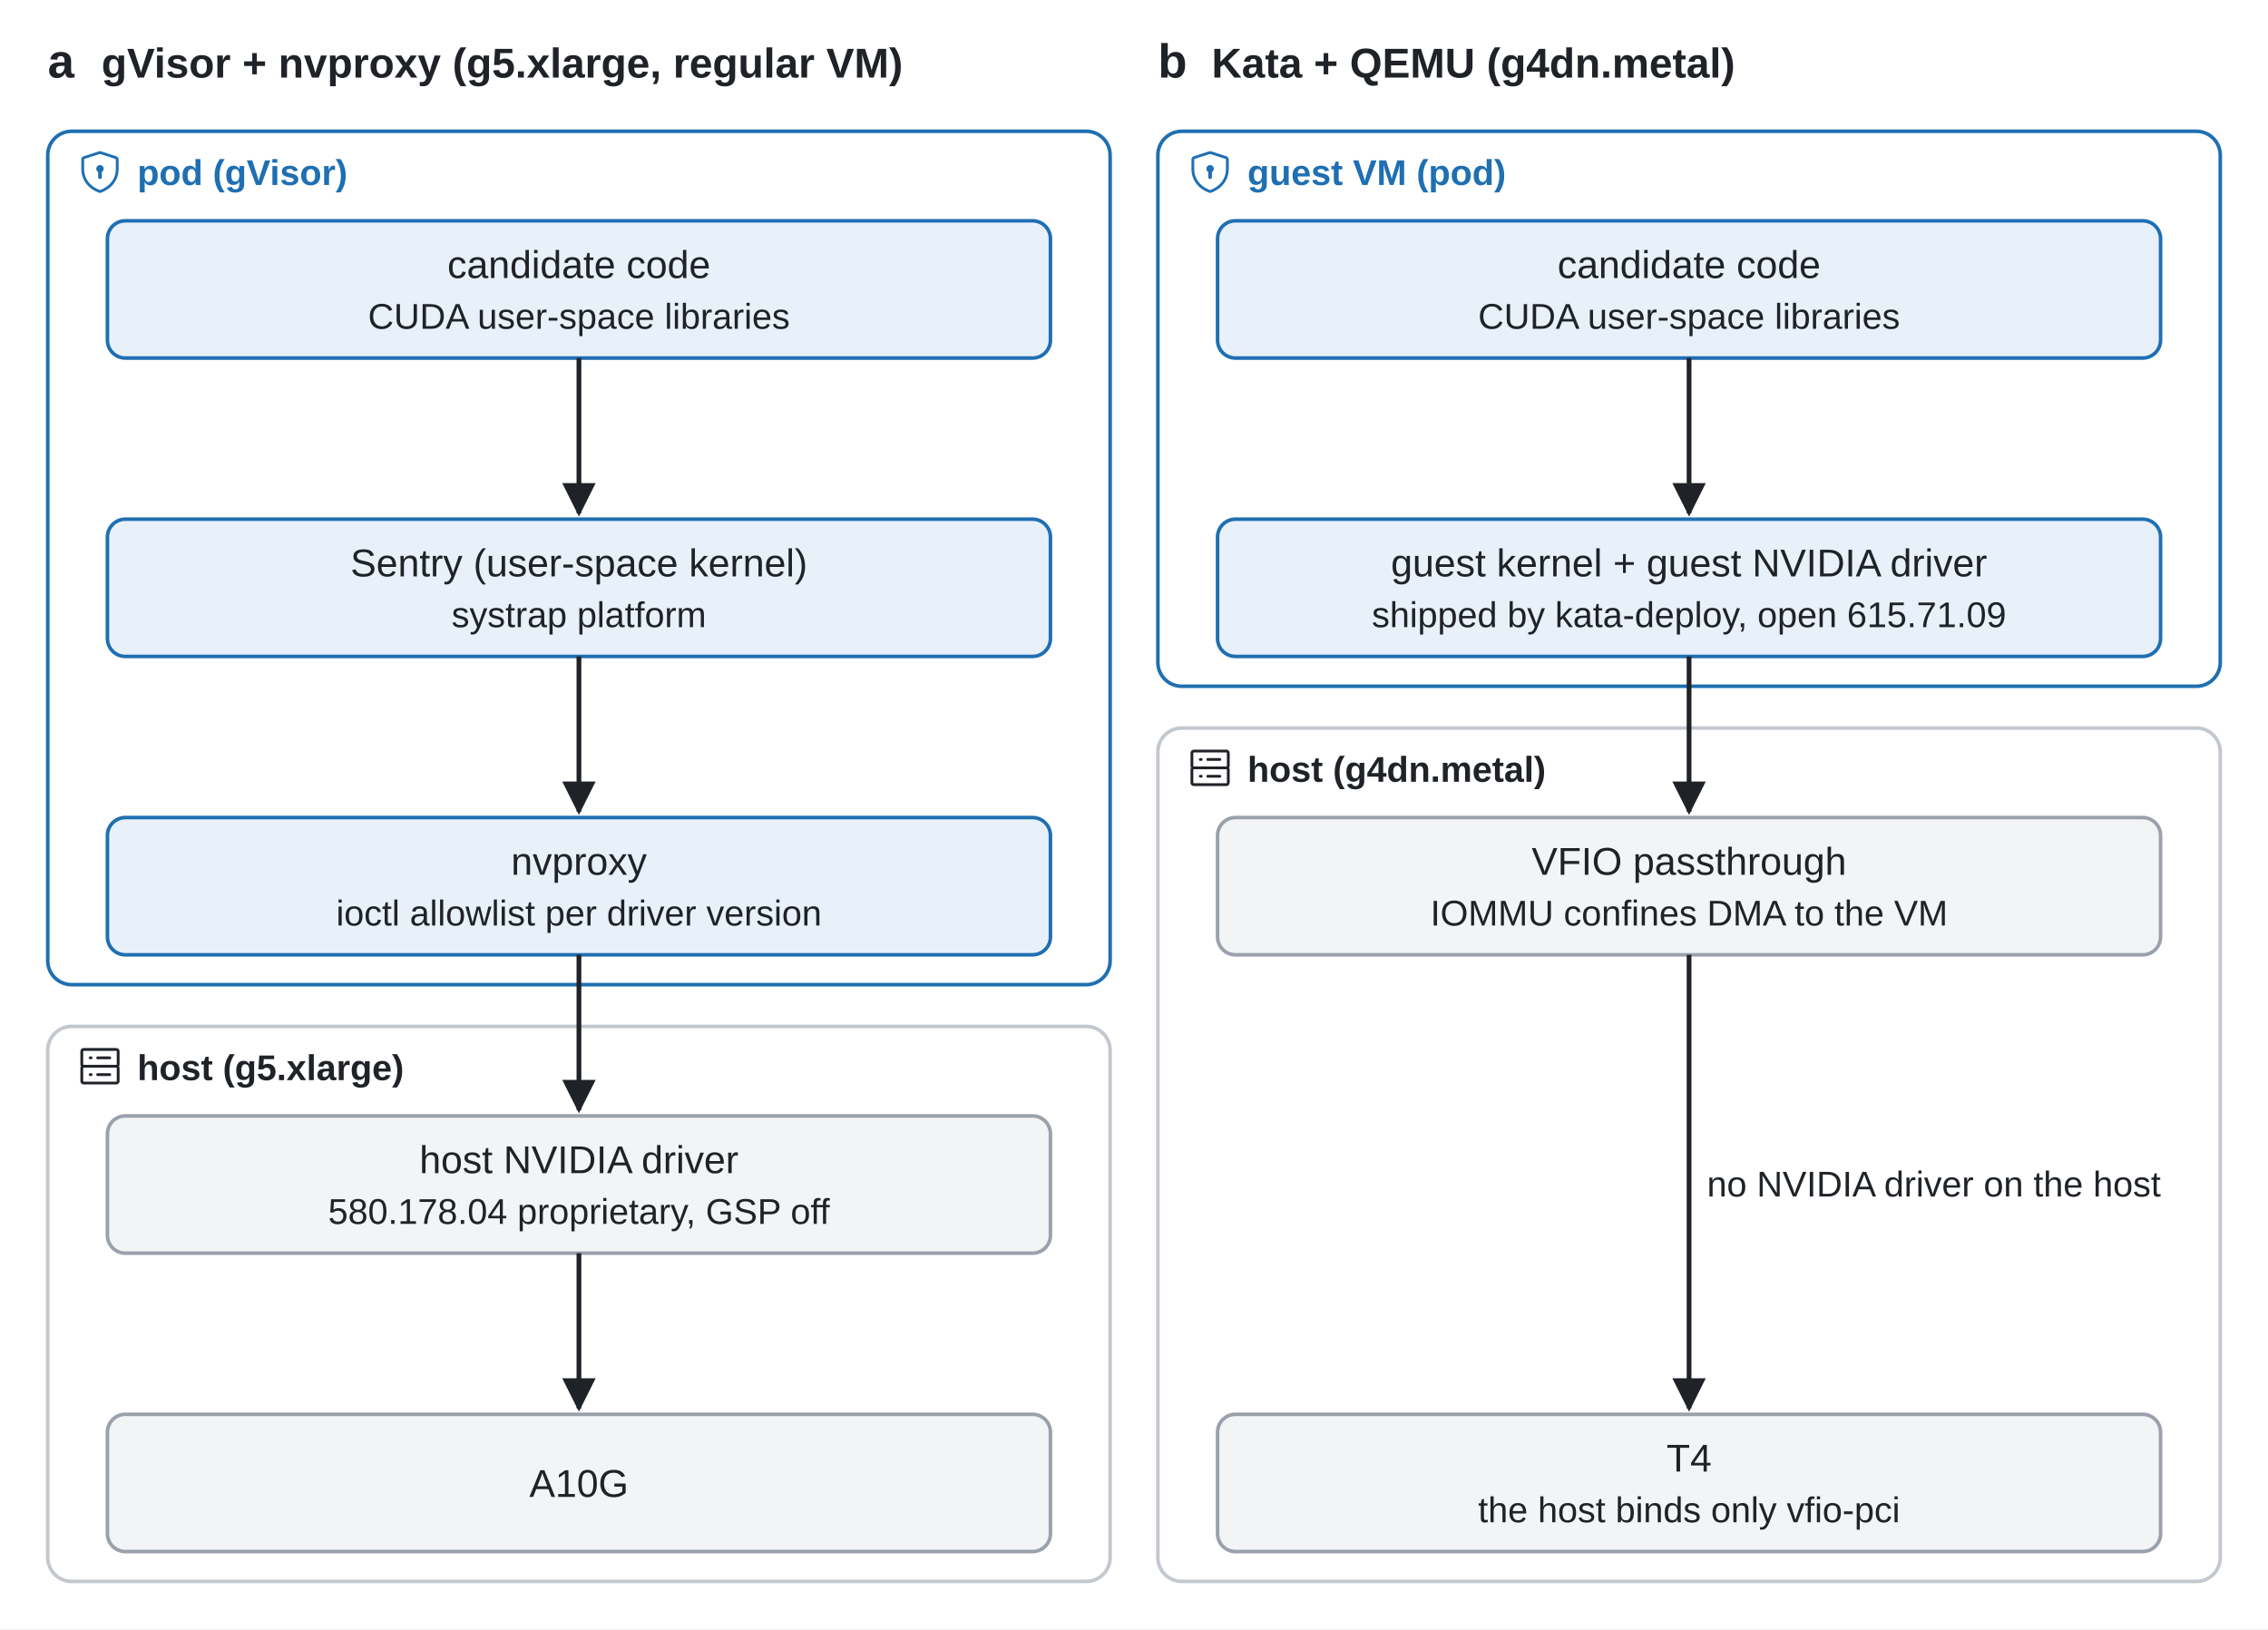
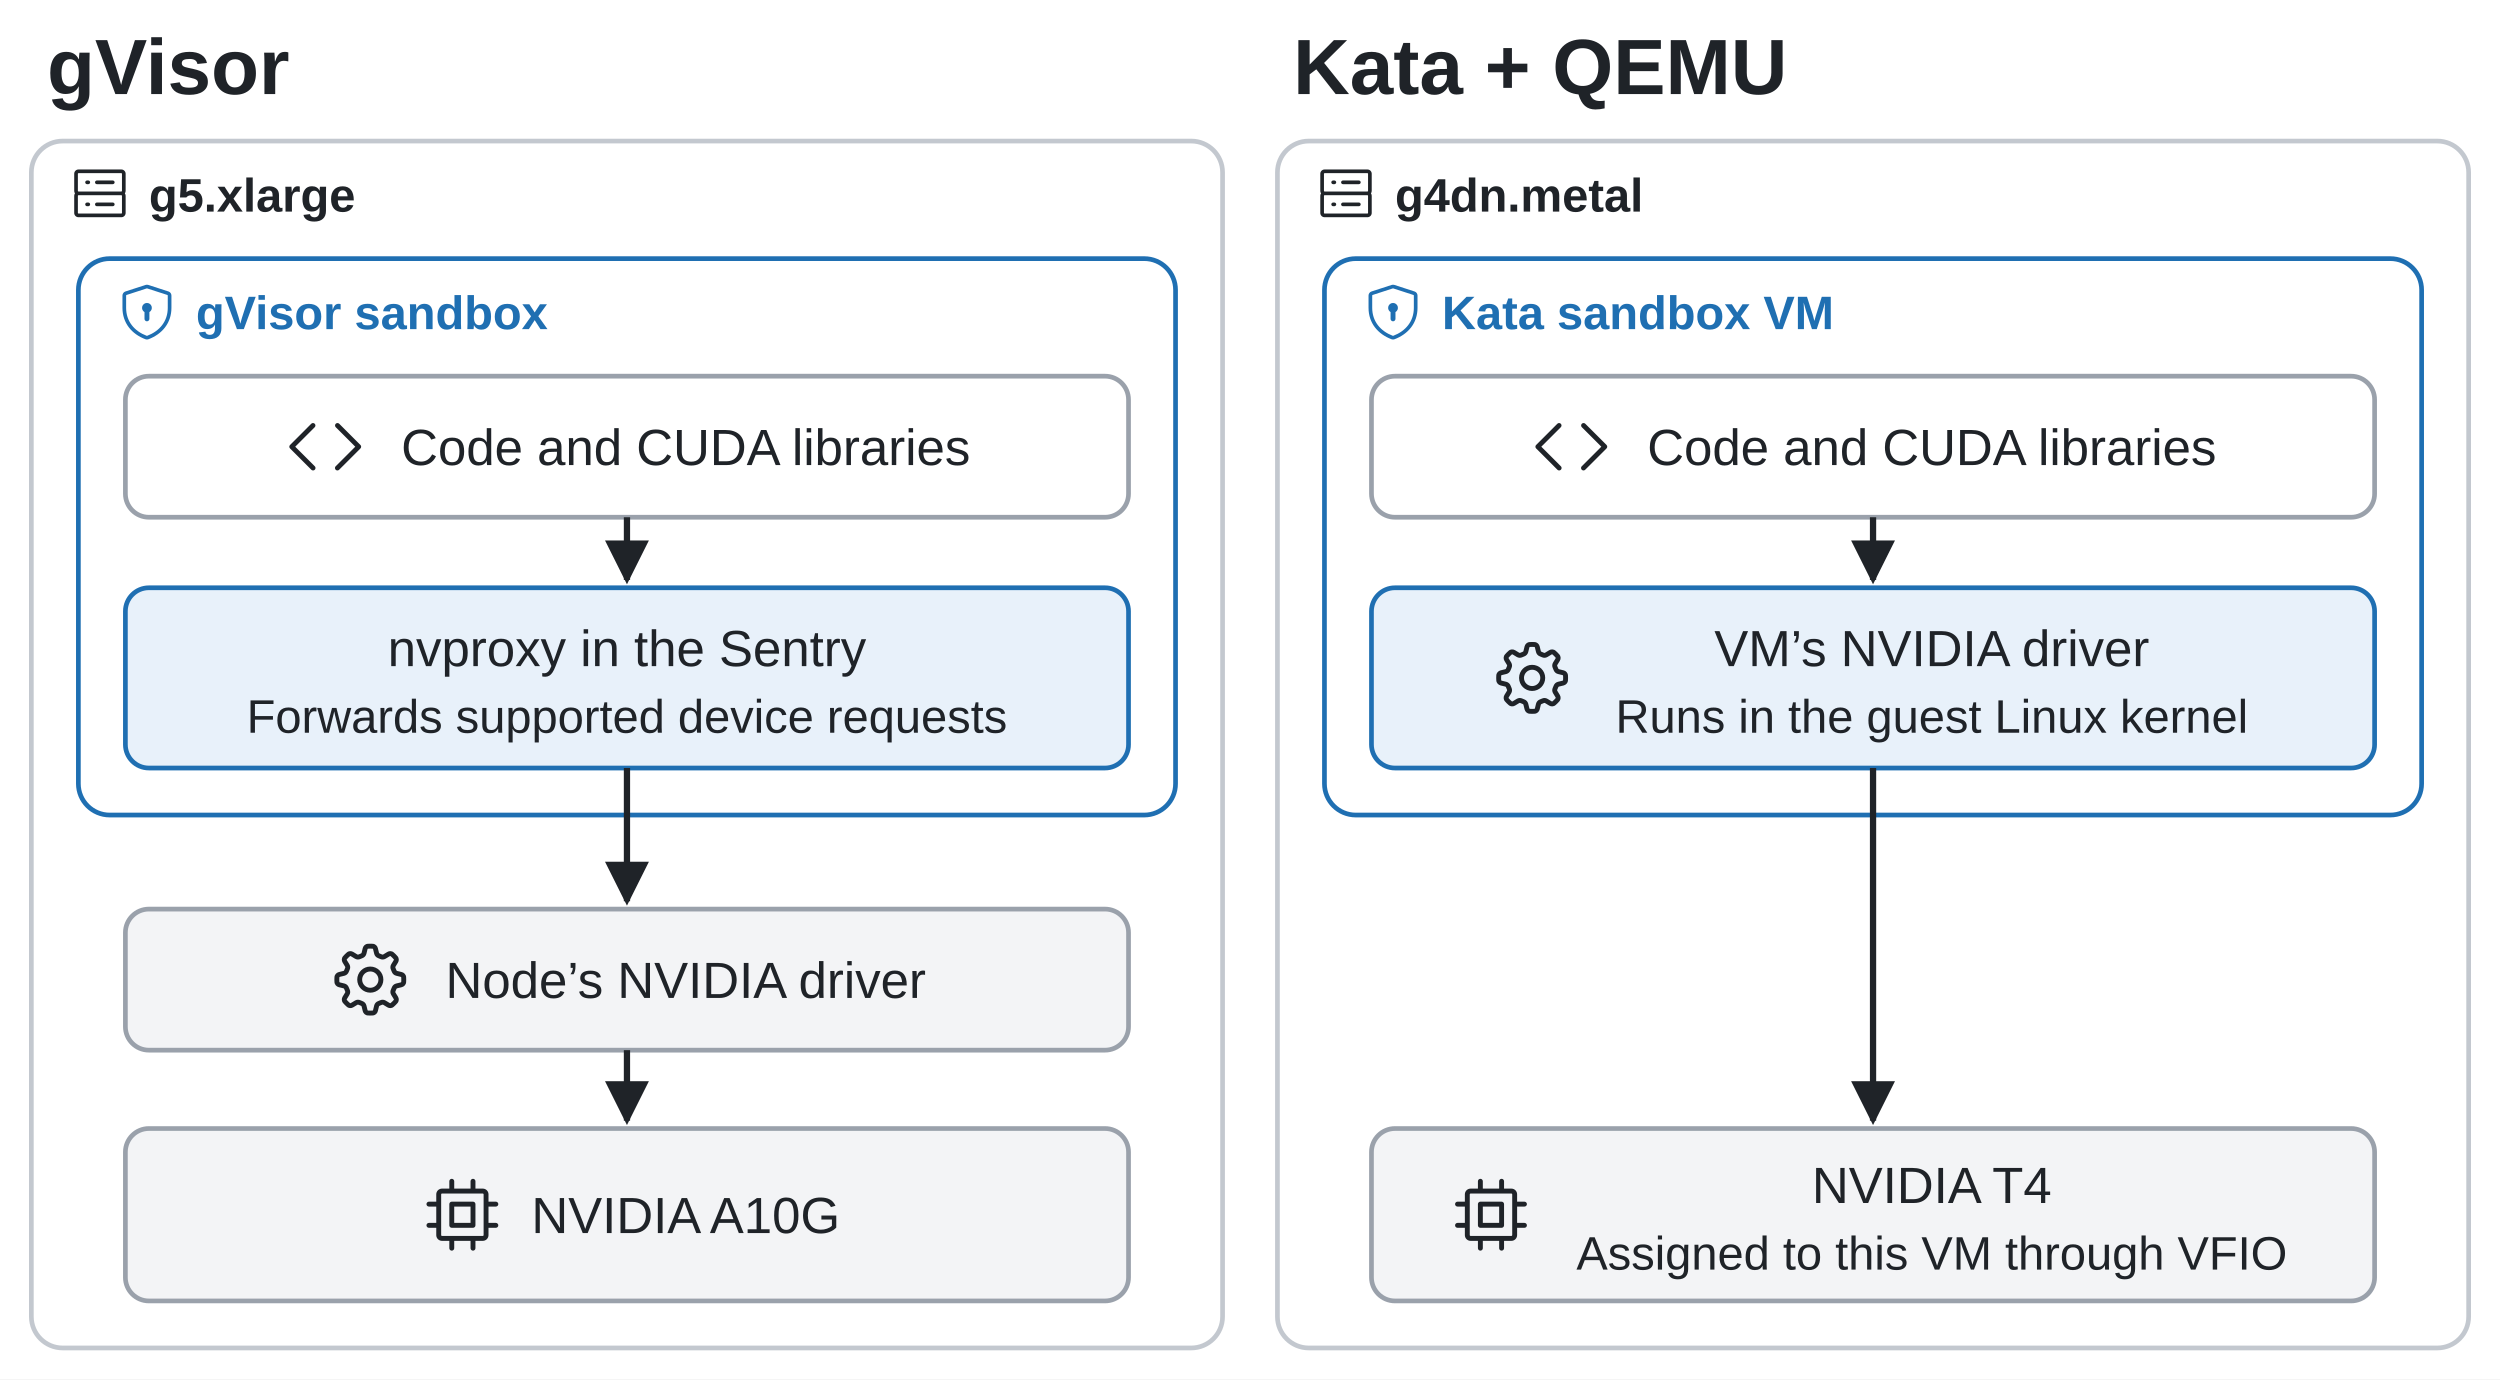
- <svg xmlns="http://www.w3.org/2000/svg" width="760px" height="546px" viewBox="0 0 760 546" font-family="Pretendard, 'Apple SD Gothic Neo', 'Noto Sans KR', 'Malgun Gothic', Arial, sans-serif">
+ <svg xmlns="http://www.w3.org/2000/svg" width="638px" height="352px" viewBox="0 0 638 352" font-family="Pretendard, 'Apple SD Gothic Neo', 'Noto Sans KR', 'Malgun Gothic', Arial, sans-serif">
  <defs>
    <marker id="head-ink" viewBox="0 0 10 10" refX="9" refY="5" markerWidth="7" markerHeight="7" orient="auto-start-reverse">
      <path d="M0,0 L10,5 L0,10 z" fill="#1F2328" />
    </marker>
    <marker id="head-red" viewBox="0 0 10 10" refX="9" refY="5" markerWidth="7" markerHeight="7" orient="auto-start-reverse">
      <path d="M0,0 L10,5 L0,10 z" fill="#C23B32" />
    </marker>
    <marker id="head-accent" viewBox="0 0 10 10" refX="9" refY="5" markerWidth="7" markerHeight="7" orient="auto-start-reverse">
      <path d="M0,0 L10,5 L0,10 z" fill="#1F6FB2" />
    </marker>
    <marker id="head-muted" viewBox="0 0 10 10" refX="9" refY="5" markerWidth="7" markerHeight="7" orient="auto-start-reverse">
      <path d="M0,0 L10,5 L0,10 z" fill="#9AA1AB" />
    </marker>
  </defs>
  <rect width="100%" height="100%" fill="#FFFFFF" />
-   <text x="16" y="26" font-size="16" font-weight="600" fill="#1F2328" text-anchor="start">a</text>
-   <text x="34" y="26" font-size="14" font-weight="600" fill="#1F2328" text-anchor="start">gVisor + nvproxy (g5.xlarge, regular VM)</text>
-   <rect x="16" y="44" width="356" height="286" rx="8" fill="none" stroke="#1F6FB2" stroke-width="1.2" />
-   <g transform="translate(26,50) scale(0.625)" fill="#1F6FB2">
-     <path d="M11.46 1.137a1.75 1.75 0 0 1 1.08 0l8.25 2.675A1.75 1.75 0 0 1 22 5.476V10.5c0 6.19-3.77 10.705-9.401 12.83a1.7 1.7 0 0 1-1.198 0C5.771 21.204 2 16.69 2 10.5V5.476c0-.76.49-1.43 1.21-1.664Zm.617 1.426a.25.25 0 0 0-.154 0L3.673 5.24a.25.25 0 0 0-.173.237V10.5c0 5.461 3.28 9.483 8.43 11.426a.2.2 0 0 0 .14 0c5.15-1.943 8.43-5.965 8.43-11.426V5.476a.25.25 0 0 0-.173-.237ZM13 12.232V15a1 1 0 0 1-2 0v-2.768a2 2 0 1 1 2 0" />
-   </g>
-   <text x="46" y="62" font-size="12" font-weight="600" fill="#1F6FB2" text-anchor="start">pod (gVisor)</text>
-   <rect x="16" y="344" width="356" height="186" rx="8" fill="none" stroke="#C3C8CF" stroke-width="1.2" />
-   <g transform="translate(26,350) scale(0.625)" fill="#1F2328">
+   <text x="12" y="24" font-size="20" font-weight="600" fill="#1F2328" text-anchor="start">gVisor</text>
+   <rect x="8" y="36" width="304" height="308" rx="8" fill="none" stroke="#C3C8CF" stroke-width="1.2" />
+   <g transform="translate(18,42) scale(0.625)" fill="#1F2328">
    <path d="M10.75 6.5a.75.75 0 0 0 0 1.5h6.5a.75.75 0 0 0 0-1.5zM6 7.25a.75.75 0 0 1 .75-.75h.5a.75.75 0 0 1 0 1.5h-.5A.75.75 0 0 1 6 7.25m4 9a.75.75 0 0 1 .75-.75h6.5a.75.75 0 0 1 0 1.5h-6.5a.75.75 0 0 1-.75-.75m-3.25-.75a.75.75 0 0 0 0 1.5h.5a.75.75 0 0 0 0-1.5z" />
    <path d="M3.25 2h17.5c.966 0 1.75.784 1.75 1.75v7c0 .372-.116.716-.314 1 .198.284.314.628.314 1v7a1.75 1.75 0 0 1-1.75 1.75H3.25a1.75 1.75 0 0 1-1.75-1.75v-7c0-.358.109-.707.314-1a1.74 1.74 0 0 1-.314-1v-7C1.5 2.784 2.284 2 3.25 2m0 10.5a.25.25 0 0 0-.25.25v7c0 .138.112.25.25.25h17.5a.25.25 0 0 0 .25-.25v-7a.25.25 0 0 0-.25-.25Zm0-1.5h17.5a.25.25 0 0 0 .25-.25v-7a.25.25 0 0 0-.25-.25H3.25a.25.25 0 0 0-.25.25v7c0 .138.112.25.25.25" />
  </g>
-   <text x="46" y="362" font-size="12" font-weight="600" fill="#1F2328" text-anchor="start">host (g5.xlarge)</text>
-   <g id="n:a0">
-     <rect x="36" y="74" width="316" height="46" rx="6" fill="#E8F1FA" stroke="#1F6FB2" stroke-width="1.2" />
-   </g>
-   <text x="194.0" y="93.18" font-size="13" fill="#1F2328" text-anchor="middle">candidate code</text>
-   <text x="194.0" y="110.18" font-size="12" fill="#1F2328" text-anchor="middle">CUDA user-space libraries</text>
-   <g id="n:a1">
-     <rect x="36" y="174" width="316" height="46" rx="6" fill="#E8F1FA" stroke="#1F6FB2" stroke-width="1.2" />
-   </g>
-   <text x="194.0" y="193.18" font-size="13" fill="#1F2328" text-anchor="middle">Sentry (user-space kernel)</text>
-   <text x="194.0" y="210.18" font-size="12" fill="#1F2328" text-anchor="middle">systrap platform</text>
-   <path d="M194.0,120 L194.0,172" fill="none" stroke="#1F2328" stroke-width="1.6" marker-end="url(#head-ink)" />
-   <g id="n:a2">
-     <rect x="36" y="274" width="316" height="46" rx="6" fill="#E8F1FA" stroke="#1F6FB2" stroke-width="1.2" />
-   </g>
-   <text x="194.0" y="293.18" font-size="13" fill="#1F2328" text-anchor="middle">nvproxy</text>
-   <text x="194.0" y="310.18" font-size="12" fill="#1F2328" text-anchor="middle">ioctl allowlist per driver version</text>
-   <path d="M194.0,220 L194.0,272" fill="none" stroke="#1F2328" stroke-width="1.6" marker-end="url(#head-ink)" />
-   <g id="n:a3">
-     <rect x="36" y="374" width="316" height="46" rx="6" fill="#F3F4F6" stroke="#9AA1AB" stroke-width="1.2" />
-   </g>
-   <text x="194.0" y="393.18" font-size="13" fill="#1F2328" text-anchor="middle">host NVIDIA driver</text>
-   <text x="194.0" y="410.18" font-size="12" fill="#1F2328" text-anchor="middle">580.178.04 proprietary, GSP off</text>
-   <path d="M194.0,320 L194.0,372" fill="none" stroke="#1F2328" stroke-width="1.6" marker-end="url(#head-ink)" />
-   <g id="n:a4">
-     <rect x="36" y="474" width="316" height="46" rx="6" fill="#F3F4F6" stroke="#9AA1AB" stroke-width="1.2" />
-   </g>
-   <text x="194.0" y="501.68" font-size="13" fill="#1F2328" text-anchor="middle">A10G</text>
-   <path d="M194.0,420 L194.0,472" fill="none" stroke="#1F2328" stroke-width="1.6" marker-end="url(#head-ink)" />
-   <text x="388" y="26" font-size="16" font-weight="600" fill="#1F2328" text-anchor="start">b</text>
-   <text x="406" y="26" font-size="14" font-weight="600" fill="#1F2328" text-anchor="start">Kata + QEMU (g4dn.metal)</text>
-   <rect x="388" y="44" width="356" height="186" rx="8" fill="none" stroke="#1F6FB2" stroke-width="1.2" />
-   <g transform="translate(398,50) scale(0.625)" fill="#1F6FB2">
+   <text x="38" y="54" font-size="12" font-weight="600" fill="#1F2328" text-anchor="start">g5.xlarge</text>
+   <rect x="20" y="66" width="280" height="142" rx="8" fill="none" stroke="#1F6FB2" stroke-width="1.2" />
+   <g transform="translate(30,72) scale(0.625)" fill="#1F6FB2">
    <path d="M11.46 1.137a1.75 1.75 0 0 1 1.08 0l8.25 2.675A1.75 1.75 0 0 1 22 5.476V10.5c0 6.19-3.77 10.705-9.401 12.83a1.7 1.7 0 0 1-1.198 0C5.771 21.204 2 16.69 2 10.5V5.476c0-.76.49-1.43 1.21-1.664Zm.617 1.426a.25.25 0 0 0-.154 0L3.673 5.24a.25.25 0 0 0-.173.237V10.5c0 5.461 3.28 9.483 8.43 11.426a.2.2 0 0 0 .14 0c5.15-1.943 8.43-5.965 8.43-11.426V5.476a.25.25 0 0 0-.173-.237ZM13 12.232V15a1 1 0 0 1-2 0v-2.768a2 2 0 1 1 2 0" />
  </g>
-   <text x="418" y="62" font-size="12" font-weight="600" fill="#1F6FB2" text-anchor="start">guest VM (pod)</text>
-   <rect x="388" y="244" width="356" height="286" rx="8" fill="none" stroke="#C3C8CF" stroke-width="1.2" />
-   <g transform="translate(398,250) scale(0.625)" fill="#1F2328">
+   <text x="50" y="84" font-size="12" font-weight="600" fill="#1F6FB2" text-anchor="start">gVisor sandbox</text>
+   <rect x="32" y="96" width="256" height="36" rx="6" fill="#FFFFFF" stroke="#9AA1AB" stroke-width="1.2" />
+   <g transform="translate(73.0,104.0) scale(0.8333333)" fill="#1F2328">
+     <path d="M15.22 4.97a.75.75 0 0 1 1.06 0l6.5 6.5a.75.75 0 0 1 0 1.06l-6.5 6.5a.749.749 0 0 1-1.275-.326.75.75 0 0 1 .215-.734L21.19 12l-5.97-5.97a.75.75 0 0 1 0-1.06m-6.44 0a.75.75 0 0 1 0 1.06L2.81 12l5.97 5.97a.749.749 0 0 1-.326 1.275.75.75 0 0 1-.734-.215l-6.5-6.5a.75.75 0 0 1 0-1.06l6.5-6.5a.75.75 0 0 1 1.06 0" />
+   </g>
+   <text x="175.0" y="118.68" font-size="13" fill="#1F2328" text-anchor="middle">Code and CUDA libraries</text>
+   <path d="M160,132 L160,148" fill="none" stroke="#1F2328" stroke-width="1.6" marker-end="url(#head-ink)" />
+   <rect x="32" y="150" width="256" height="46" rx="6" fill="#E8F1FA" stroke="#1F6FB2" stroke-width="1.2" />
+   <text x="160.0" y="170.0" font-size="13" fill="#1F2328" text-anchor="middle">nvproxy in the Sentry</text>
+   <text x="160.0" y="187.0" font-size="12" fill="#1F2328" text-anchor="middle">Forwards supported device requests</text>
+   <path d="M160,196 L160,230" fill="none" stroke="#1F2328" stroke-width="1.6" marker-end="url(#head-ink)" />
+   <rect x="32" y="232" width="256" height="36" rx="6" fill="#F3F4F6" stroke="#9AA1AB" stroke-width="1.2" />
+   <g transform="translate(84.5,240.0) scale(0.8333333)" fill="#1F2328">
+     <path d="M16 12a4 4 0 1 1-8 0 4 4 0 0 1 8 0m-1.5 0a2.5 2.5 0 1 0-5 0 2.5 2.5 0 0 0 5 0" />
+     <path d="M12 1q.4 0 .797.028c.763.055 1.345.617 1.512 1.304l.352 1.45c.019.078.09.171.225.221q.37.134.728.302c.13.061.246.044.315.002l1.275-.776c.603-.368 1.411-.353 1.99.147q.604.524 1.128 1.129c.501.578.515 1.386.147 1.99l-.776 1.274c-.042.069-.058.185.002.315q.168.357.303.728c.048.135.142.205.22.225l1.45.352c.687.167 1.249.749 1.303 1.512q.057.797 0 1.594c-.054.763-.616 1.345-1.303 1.512l-1.45.352c-.078.019-.171.09-.221.225q-.134.372-.302.728c-.061.13-.044.246-.002.315l.776 1.275c.368.603.353 1.411-.147 1.99q-.524.605-1.129 1.128c-.578.501-1.386.515-1.99.147l-1.274-.776c-.069-.042-.185-.058-.314.002a9 9 0 0 1-.729.303c-.135.048-.205.142-.225.22l-.352 1.45c-.167.687-.749 1.249-1.512 1.303q-.797.057-1.594 0c-.763-.054-1.345-.616-1.512-1.303l-.352-1.45c-.019-.078-.09-.171-.225-.221a8 8 0 0 1-.728-.302c-.13-.061-.246-.044-.315-.002l-1.275.776c-.603.368-1.411.353-1.99-.147q-.605-.524-1.128-1.129c-.501-.578-.515-1.386-.147-1.99l.776-1.274c.042-.069.058-.185-.002-.314a9 9 0 0 1-.303-.729c-.048-.135-.142-.205-.22-.225l-1.45-.352c-.687-.167-1.249-.749-1.304-1.512a11 11 0 0 1 0-1.594c.055-.763.617-1.345 1.304-1.512l1.45-.352c.078-.019.171-.09.221-.225q.134-.372.302-.728c.061-.13.044-.246.002-.315l-.776-1.275c-.368-.603-.353-1.411.147-1.99q.524-.605 1.129-1.128c.578-.501 1.386-.515 1.99-.147l1.274.776c.069.042.185.058.315-.002q.357-.168.728-.303c.135-.048.205-.142.225-.22l.352-1.45c.167-.687.749-1.249 1.512-1.304Q11.598 1 12 1m-.69 1.525c-.055.004-.135.05-.161.161l-.353 1.45a1.83 1.83 0 0 1-1.172 1.277 7 7 0 0 0-.6.249 1.83 1.83 0 0 1-1.734-.074l-1.274-.776c-.098-.06-.186-.036-.228 0a10 10 0 0 0-.976.976c-.036.042-.06.131 0 .228l.776 1.274c.314.529.342 1.18.074 1.734a7 7 0 0 0-.249.6 1.83 1.83 0 0 1-1.278 1.173l-1.45.351c-.11.027-.156.107-.16.162a10 10 0 0 0 0 1.38c.004.055.05.135.161.161l1.45.353a1.83 1.83 0 0 1 1.277 1.172q.111.306.249.6c.268.553.24 1.204-.074 1.733l-.776 1.275c-.06.098-.036.186 0 .228q.453.523.976.976c.042.036.131.06.228 0l1.274-.776a1.83 1.83 0 0 1 1.734-.075q.294.14.6.25a1.83 1.83 0 0 1 1.173 1.278l.351 1.45c.027.11.107.156.162.16a10 10 0 0 0 1.38 0c.055-.004.135-.05.161-.161l.353-1.45a1.83 1.83 0 0 1 1.172-1.278 7 7 0 0 0 .6-.248 1.83 1.83 0 0 1 1.733.074l1.275.776c.098.06.186.036.228 0q.523-.453.976-.976c.036-.042.06-.131 0-.228l-.776-1.275a1.83 1.83 0 0 1-.075-1.733q.14-.294.25-.6a1.83 1.83 0 0 1 1.278-1.173l1.45-.351c.11-.027.156-.107.16-.162a10 10 0 0 0 0-1.38c-.004-.055-.05-.135-.161-.161l-1.45-.353c-.626-.152-1.08-.625-1.278-1.172a7 7 0 0 0-.248-.6 1.83 1.83 0 0 1 .074-1.734l.776-1.274c.06-.098.036-.186 0-.228a10 10 0 0 0-.976-.976c-.042-.036-.131-.06-.228 0l-1.275.776a1.83 1.83 0 0 1-1.733.074 7 7 0 0 0-.6-.249 1.84 1.84 0 0 1-1.173-1.278l-.351-1.45c-.027-.11-.107-.156-.162-.16a10 10 0 0 0-1.38 0" />
+   </g>
+   <text x="175.0" y="254.68" font-size="13" fill="#1F2328" text-anchor="middle">Node’s NVIDIA driver</text>
+   <path d="M160,268 L160,286" fill="none" stroke="#1F2328" stroke-width="1.6" marker-end="url(#head-ink)" />
+   <rect x="32" y="288" width="256" height="44" rx="6" fill="#F3F4F6" stroke="#9AA1AB" stroke-width="1.2" />
+   <g transform="translate(108.0,300.0) scale(0.8333333)" fill="#1F2328">
+     <path d="M8.75 8h6.5a.75.75 0 0 1 .75.75v6.5a.75.75 0 0 1-.75.75h-6.5a.75.75 0 0 1-.75-.75v-6.5A.75.75 0 0 1 8.75 8m.75 6.5h5v-5h-5Z" />
+     <path d="M15.25 1a.75.75 0 0 1 .75.75V4h2.25c.966 0 1.75.784 1.75 1.75V8h2.25a.75.75 0 0 1 0 1.5H20v5h2.25a.75.75 0 0 1 0 1.5H20v2.25A1.75 1.75 0 0 1 18.25 20H16v2.25a.75.75 0 0 1-1.5 0V20h-5v2.25a.75.75 0 0 1-1.5 0V20H5.75A1.75 1.75 0 0 1 4 18.25V16H1.75a.75.75 0 0 1 0-1.5H4v-5H1.75a.75.75 0 0 1 0-1.5H4V5.75C4 4.784 4.784 4 5.75 4H8V1.75a.75.75 0 0 1 1.5 0V4h5V1.75a.75.75 0 0 1 .75-.75m3 17.5a.25.25 0 0 0 .25-.25V5.75a.25.25 0 0 0-.25-.25H5.75a.25.25 0 0 0-.25.25v12.5c0 .138.112.25.25.25Z" />
+   </g>
+   <text x="175.0" y="314.68" font-size="13" fill="#1F2328" text-anchor="middle">NVIDIA A10G</text>
+   <text x="330" y="24" font-size="20" font-weight="600" fill="#1F2328" text-anchor="start">Kata + QEMU</text>
+   <rect x="326" y="36" width="304" height="308" rx="8" fill="none" stroke="#C3C8CF" stroke-width="1.2" />
+   <g transform="translate(336,42) scale(0.625)" fill="#1F2328">
    <path d="M10.75 6.5a.75.75 0 0 0 0 1.5h6.5a.75.75 0 0 0 0-1.5zM6 7.25a.75.75 0 0 1 .75-.75h.5a.75.75 0 0 1 0 1.5h-.5A.75.75 0 0 1 6 7.25m4 9a.75.75 0 0 1 .75-.75h6.5a.75.75 0 0 1 0 1.5h-6.5a.75.75 0 0 1-.75-.75m-3.25-.75a.75.75 0 0 0 0 1.5h.5a.75.75 0 0 0 0-1.5z" />
    <path d="M3.25 2h17.5c.966 0 1.75.784 1.75 1.75v7c0 .372-.116.716-.314 1 .198.284.314.628.314 1v7a1.75 1.75 0 0 1-1.75 1.75H3.25a1.75 1.75 0 0 1-1.75-1.75v-7c0-.358.109-.707.314-1a1.74 1.74 0 0 1-.314-1v-7C1.5 2.784 2.284 2 3.25 2m0 10.5a.25.25 0 0 0-.25.25v7c0 .138.112.25.25.25h17.5a.25.25 0 0 0 .25-.25v-7a.25.25 0 0 0-.25-.25Zm0-1.5h17.5a.25.25 0 0 0 .25-.25v-7a.25.25 0 0 0-.25-.25H3.25a.25.25 0 0 0-.25.25v7c0 .138.112.25.25.25" />
  </g>
-   <text x="418" y="262" font-size="12" font-weight="600" fill="#1F2328" text-anchor="start">host (g4dn.metal)</text>
-   <g id="n:b0">
-     <rect x="408" y="74" width="316" height="46" rx="6" fill="#E8F1FA" stroke="#1F6FB2" stroke-width="1.2" />
+   <text x="356" y="54" font-size="12" font-weight="600" fill="#1F2328" text-anchor="start">g4dn.metal</text>
+   <rect x="338" y="66" width="280" height="142" rx="8" fill="none" stroke="#1F6FB2" stroke-width="1.2" />
+   <g transform="translate(348,72) scale(0.625)" fill="#1F6FB2">
+     <path d="M11.46 1.137a1.75 1.75 0 0 1 1.08 0l8.25 2.675A1.75 1.75 0 0 1 22 5.476V10.5c0 6.19-3.77 10.705-9.401 12.83a1.7 1.7 0 0 1-1.198 0C5.771 21.204 2 16.69 2 10.5V5.476c0-.76.49-1.43 1.21-1.664Zm.617 1.426a.25.25 0 0 0-.154 0L3.673 5.24a.25.25 0 0 0-.173.237V10.5c0 5.461 3.28 9.483 8.43 11.426a.2.2 0 0 0 .14 0c5.15-1.943 8.43-5.965 8.43-11.426V5.476a.25.25 0 0 0-.173-.237ZM13 12.232V15a1 1 0 0 1-2 0v-2.768a2 2 0 1 1 2 0" />
  </g>
-   <text x="566.0" y="93.18" font-size="13" fill="#1F2328" text-anchor="middle">candidate code</text>
-   <text x="566.0" y="110.18" font-size="12" fill="#1F2328" text-anchor="middle">CUDA user-space libraries</text>
-   <g id="n:b1">
-     <rect x="408" y="174" width="316" height="46" rx="6" fill="#E8F1FA" stroke="#1F6FB2" stroke-width="1.2" />
+   <text x="368" y="84" font-size="12" font-weight="600" fill="#1F6FB2" text-anchor="start">Kata sandbox VM</text>
+   <rect x="350" y="96" width="256" height="36" rx="6" fill="#FFFFFF" stroke="#9AA1AB" stroke-width="1.2" />
+   <g transform="translate(391.0,104.0) scale(0.8333333)" fill="#1F2328">
+     <path d="M15.22 4.97a.75.75 0 0 1 1.06 0l6.5 6.5a.75.75 0 0 1 0 1.06l-6.5 6.5a.749.749 0 0 1-1.275-.326.75.75 0 0 1 .215-.734L21.19 12l-5.97-5.97a.75.75 0 0 1 0-1.06m-6.44 0a.75.75 0 0 1 0 1.06L2.81 12l5.97 5.97a.749.749 0 0 1-.326 1.275.75.75 0 0 1-.734-.215l-6.5-6.5a.75.75 0 0 1 0-1.06l6.5-6.5a.75.75 0 0 1 1.06 0" />
  </g>
-   <text x="566.0" y="193.18" font-size="13" fill="#1F2328" text-anchor="middle">guest kernel + guest NVIDIA driver</text>
-   <text x="566.0" y="210.18" font-size="12" fill="#1F2328" text-anchor="middle">shipped by kata-deploy, open 615.71.09</text>
-   <path d="M566.0,120 L566.0,172" fill="none" stroke="#1F2328" stroke-width="1.6" marker-end="url(#head-ink)" />
-   <g id="n:b2">
-     <rect x="408" y="274" width="316" height="46" rx="6" fill="#F3F4F6" stroke="#9AA1AB" stroke-width="1.2" />
+   <text x="493.0" y="118.68" font-size="13" fill="#1F2328" text-anchor="middle">Code and CUDA libraries</text>
+   <path d="M478,132 L478,148" fill="none" stroke="#1F2328" stroke-width="1.6" marker-end="url(#head-ink)" />
+   <rect x="350" y="150" width="256" height="46" rx="6" fill="#E8F1FA" stroke="#1F6FB2" stroke-width="1.2" />
+   <g transform="translate(381.0,163.0) scale(0.8333333)" fill="#1F2328">
+     <path d="M16 12a4 4 0 1 1-8 0 4 4 0 0 1 8 0m-1.5 0a2.5 2.5 0 1 0-5 0 2.5 2.5 0 0 0 5 0" />
+     <path d="M12 1q.4 0 .797.028c.763.055 1.345.617 1.512 1.304l.352 1.45c.019.078.09.171.225.221q.37.134.728.302c.13.061.246.044.315.002l1.275-.776c.603-.368 1.411-.353 1.99.147q.604.524 1.128 1.129c.501.578.515 1.386.147 1.99l-.776 1.274c-.042.069-.058.185.002.315q.168.357.303.728c.048.135.142.205.22.225l1.45.352c.687.167 1.249.749 1.303 1.512q.057.797 0 1.594c-.054.763-.616 1.345-1.303 1.512l-1.45.352c-.078.019-.171.09-.221.225q-.134.372-.302.728c-.061.13-.044.246-.002.315l.776 1.275c.368.603.353 1.411-.147 1.99q-.524.605-1.129 1.128c-.578.501-1.386.515-1.99.147l-1.274-.776c-.069-.042-.185-.058-.314.002a9 9 0 0 1-.729.303c-.135.048-.205.142-.225.22l-.352 1.45c-.167.687-.749 1.249-1.512 1.303q-.797.057-1.594 0c-.763-.054-1.345-.616-1.512-1.303l-.352-1.45c-.019-.078-.09-.171-.225-.221a8 8 0 0 1-.728-.302c-.13-.061-.246-.044-.315-.002l-1.275.776c-.603.368-1.411.353-1.99-.147q-.605-.524-1.128-1.129c-.501-.578-.515-1.386-.147-1.99l.776-1.274c.042-.069.058-.185-.002-.314a9 9 0 0 1-.303-.729c-.048-.135-.142-.205-.22-.225l-1.45-.352c-.687-.167-1.249-.749-1.304-1.512a11 11 0 0 1 0-1.594c.055-.763.617-1.345 1.304-1.512l1.45-.352c.078-.019.171-.09.221-.225q.134-.372.302-.728c.061-.13.044-.246.002-.315l-.776-1.275c-.368-.603-.353-1.411.147-1.99q.524-.605 1.129-1.128c.578-.501 1.386-.515 1.99-.147l1.274.776c.069.042.185.058.315-.002q.357-.168.728-.303c.135-.048.205-.142.225-.22l.352-1.45c.167-.687.749-1.249 1.512-1.304Q11.598 1 12 1m-.69 1.525c-.055.004-.135.05-.161.161l-.353 1.45a1.83 1.83 0 0 1-1.172 1.277 7 7 0 0 0-.6.249 1.83 1.83 0 0 1-1.734-.074l-1.274-.776c-.098-.06-.186-.036-.228 0a10 10 0 0 0-.976.976c-.036.042-.06.131 0 .228l.776 1.274c.314.529.342 1.18.074 1.734a7 7 0 0 0-.249.6 1.83 1.83 0 0 1-1.278 1.173l-1.45.351c-.11.027-.156.107-.16.162a10 10 0 0 0 0 1.38c.004.055.05.135.161.161l1.45.353a1.83 1.83 0 0 1 1.277 1.172q.111.306.249.6c.268.553.24 1.204-.074 1.733l-.776 1.275c-.06.098-.036.186 0 .228q.453.523.976.976c.042.036.131.06.228 0l1.274-.776a1.83 1.83 0 0 1 1.734-.075q.294.14.6.25a1.83 1.83 0 0 1 1.173 1.278l.351 1.45c.027.11.107.156.162.16a10 10 0 0 0 1.38 0c.055-.004.135-.05.161-.161l.353-1.45a1.83 1.83 0 0 1 1.172-1.278 7 7 0 0 0 .6-.248 1.83 1.83 0 0 1 1.733.074l1.275.776c.098.06.186.036.228 0q.523-.453.976-.976c.036-.042.06-.131 0-.228l-.776-1.275a1.83 1.83 0 0 1-.075-1.733q.14-.294.25-.6a1.83 1.83 0 0 1 1.278-1.173l1.45-.351c.11-.027.156-.107.16-.162a10 10 0 0 0 0-1.38c-.004-.055-.05-.135-.161-.161l-1.45-.353c-.626-.152-1.08-.625-1.278-1.172a7 7 0 0 0-.248-.6 1.83 1.83 0 0 1 .074-1.734l.776-1.274c.06-.098.036-.186 0-.228a10 10 0 0 0-.976-.976c-.042-.036-.131-.06-.228 0l-1.275.776a1.83 1.83 0 0 1-1.733.074 7 7 0 0 0-.6-.249 1.84 1.84 0 0 1-1.173-1.278l-.351-1.45c-.027-.11-.107-.156-.162-.16a10 10 0 0 0-1.38 0" />
  </g>
-   <text x="566.0" y="293.18" font-size="13" fill="#1F2328" text-anchor="middle">VFIO passthrough</text>
-   <text x="566.0" y="310.18" font-size="12" fill="#1F2328" text-anchor="middle">IOMMU confines DMA to the VM</text>
-   <path d="M566.0,220 L566.0,272" fill="none" stroke="#1F2328" stroke-width="1.6" marker-end="url(#head-ink)" />
-   <text x="572.0" y="401.0" font-size="12" fill="#1F2328" text-anchor="start">no NVIDIA driver on the host</text>
-   <g id="n:b4">
-     <rect x="408" y="474" width="316" height="46" rx="6" fill="#F3F4F6" stroke="#9AA1AB" stroke-width="1.2" />
+   <text x="493.0" y="170.0" font-size="13" fill="#1F2328" text-anchor="middle">VM’s NVIDIA driver</text>
+   <text x="493.0" y="187.0" font-size="12" fill="#1F2328" text-anchor="middle">Runs in the guest Linux kernel</text>
+   <path d="M478,196 L478,286" fill="none" stroke="#1F2328" stroke-width="1.6" marker-end="url(#head-ink)" />
+   <rect x="350" y="288" width="256" height="44" rx="6" fill="#F3F4F6" stroke="#9AA1AB" stroke-width="1.2" />
+   <g transform="translate(370.5,300.0) scale(0.8333333)" fill="#1F2328">
+     <path d="M8.75 8h6.5a.75.75 0 0 1 .75.75v6.5a.75.75 0 0 1-.75.75h-6.5a.75.75 0 0 1-.75-.75v-6.5A.75.75 0 0 1 8.75 8m.75 6.5h5v-5h-5Z" />
+     <path d="M15.25 1a.75.75 0 0 1 .75.75V4h2.25c.966 0 1.75.784 1.75 1.75V8h2.25a.75.75 0 0 1 0 1.5H20v5h2.25a.75.75 0 0 1 0 1.5H20v2.25A1.75 1.75 0 0 1 18.25 20H16v2.25a.75.75 0 0 1-1.5 0V20h-5v2.25a.75.75 0 0 1-1.5 0V20H5.75A1.75 1.75 0 0 1 4 18.25V16H1.75a.75.75 0 0 1 0-1.5H4v-5H1.75a.75.75 0 0 1 0-1.5H4V5.75C4 4.784 4.784 4 5.75 4H8V1.75a.75.75 0 0 1 1.5 0V4h5V1.75a.75.75 0 0 1 .75-.75m3 17.5a.25.25 0 0 0 .25-.25V5.75a.25.25 0 0 0-.25-.25H5.75a.25.25 0 0 0-.25.25v12.5c0 .138.112.25.25.25Z" />
  </g>
-   <text x="566.0" y="493.18" font-size="13" fill="#1F2328" text-anchor="middle">T4</text>
-   <text x="566.0" y="510.18" font-size="12" fill="#1F2328" text-anchor="middle">the host binds only vfio-pci</text>
-   <path d="M566.0,320 L566.0,472" fill="none" stroke="#1F2328" stroke-width="1.6" marker-end="url(#head-ink)" />
+   <text x="493.0" y="307.0" font-size="13" fill="#1F2328" text-anchor="middle">NVIDIA T4</text>
+   <text x="493.0" y="324.0" font-size="12" fill="#1F2328" text-anchor="middle">Assigned to this VM through VFIO</text>
</svg>
